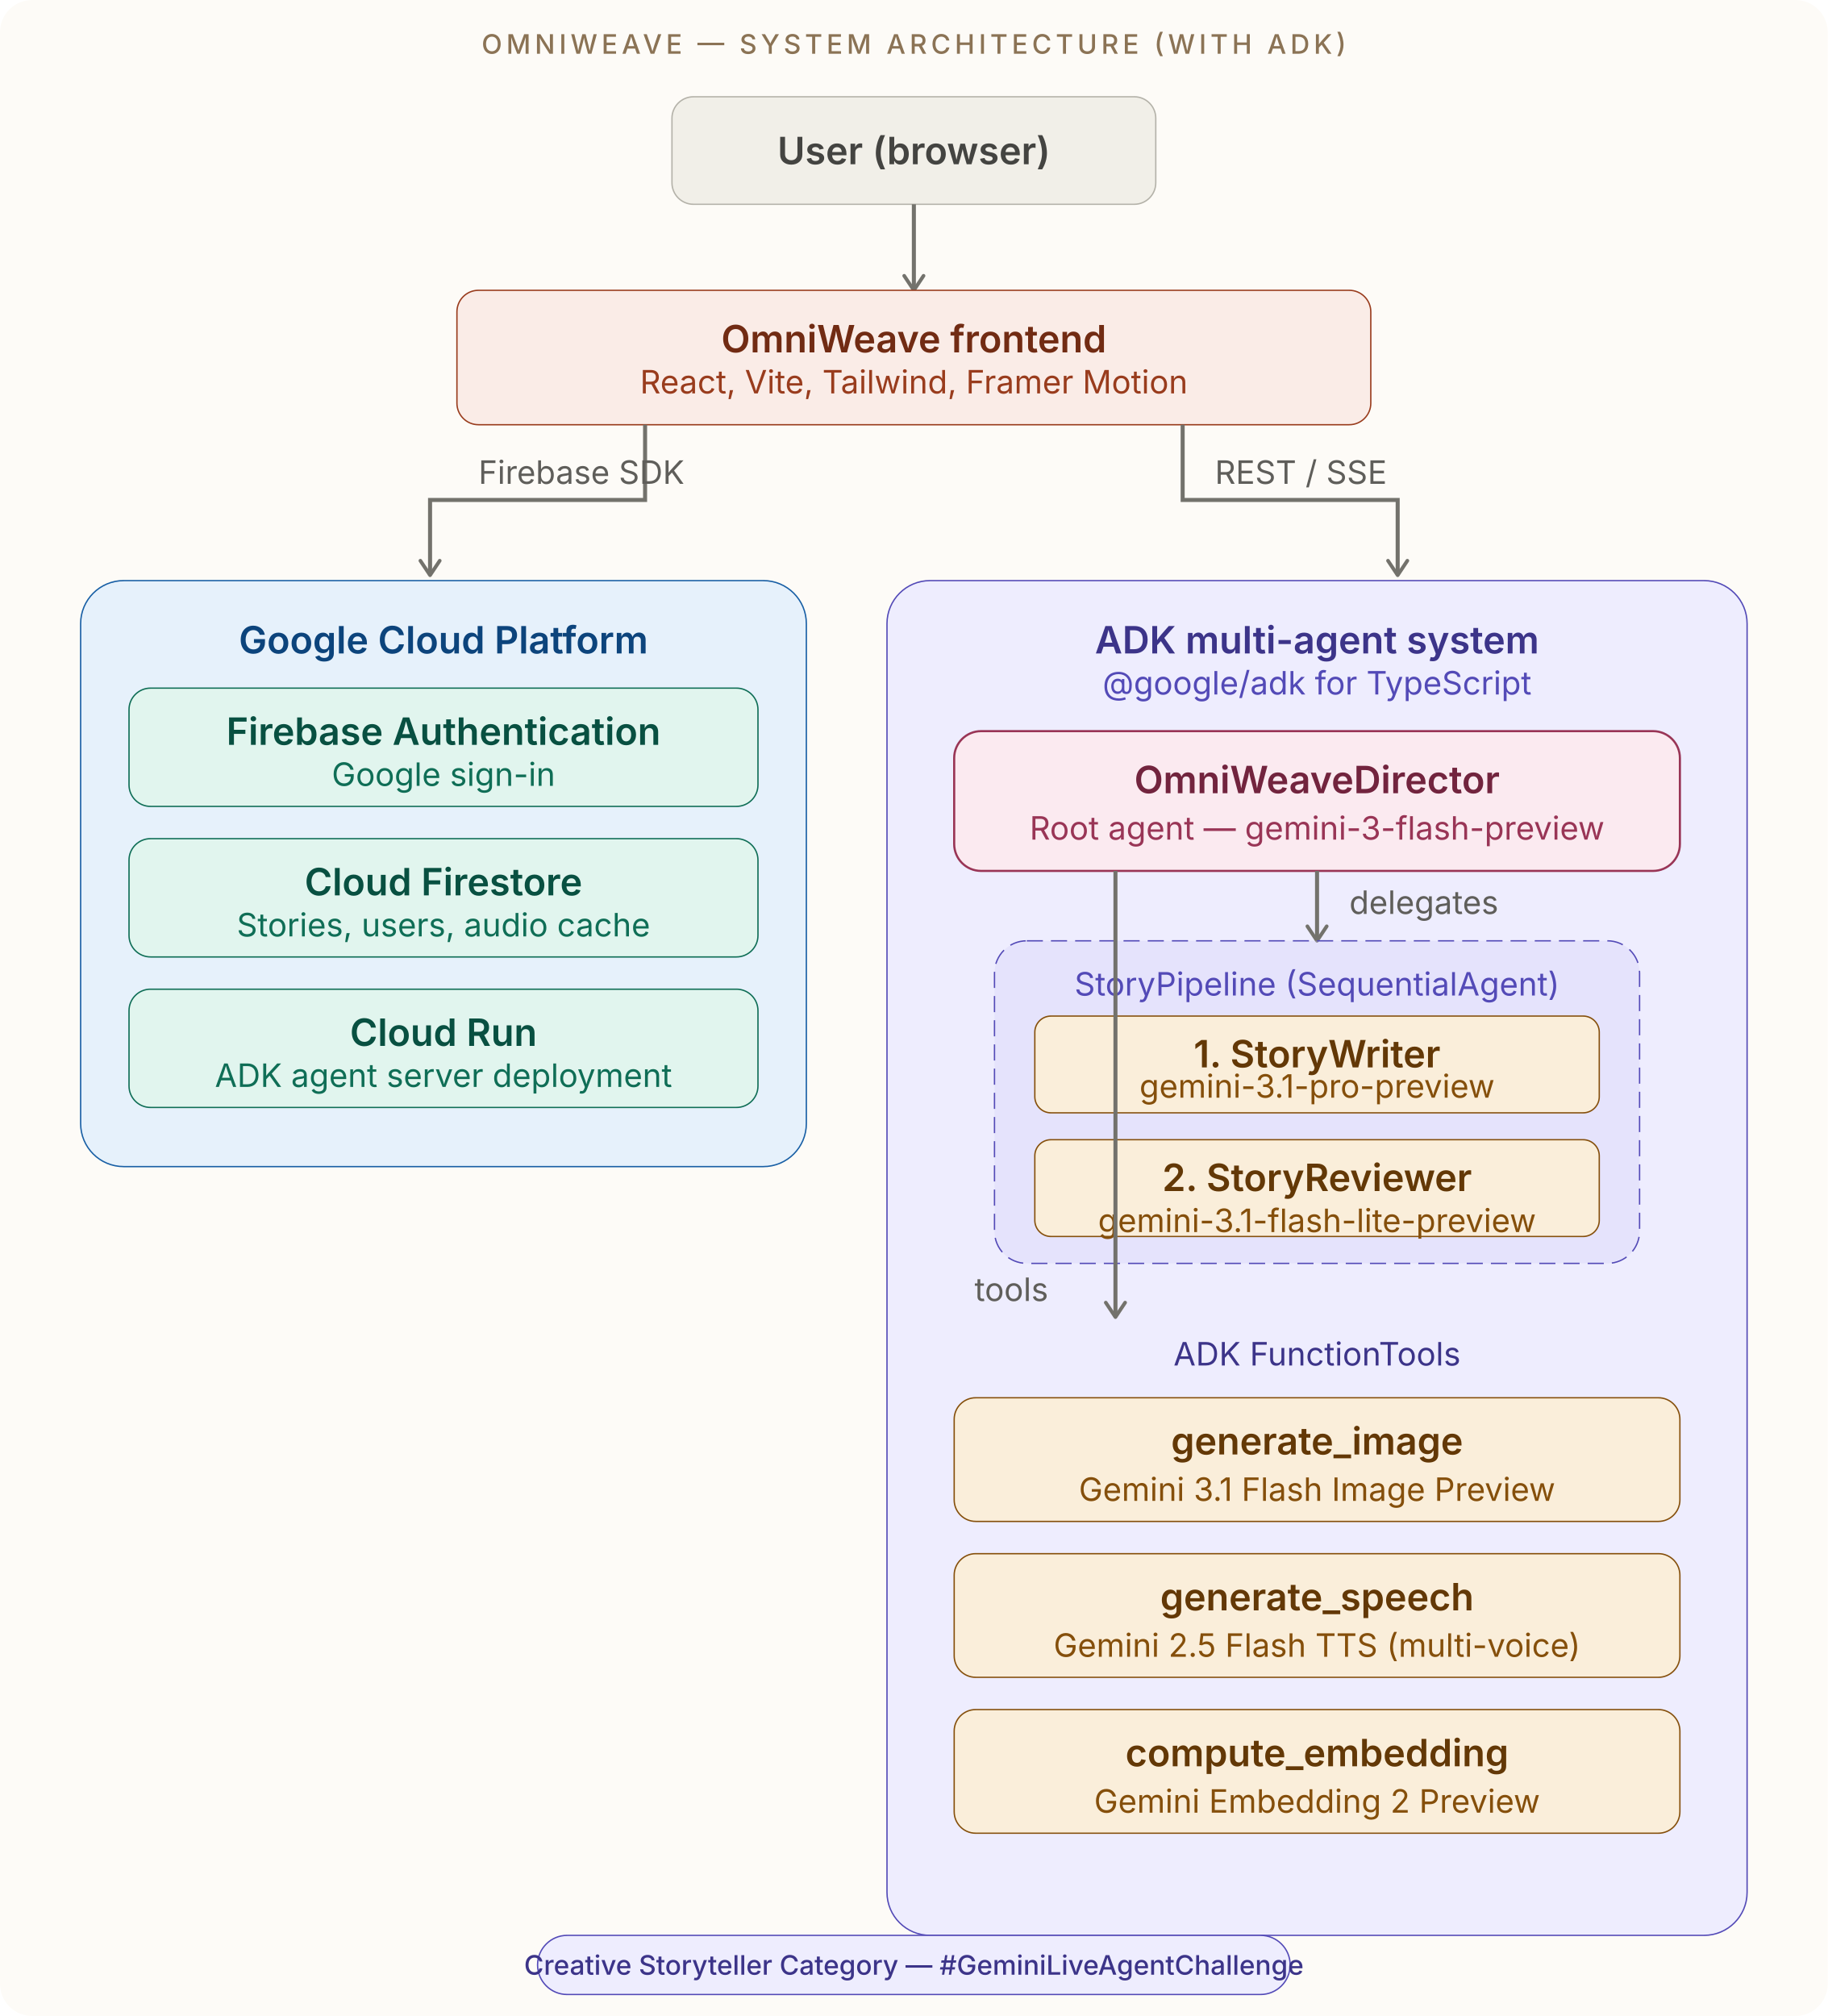
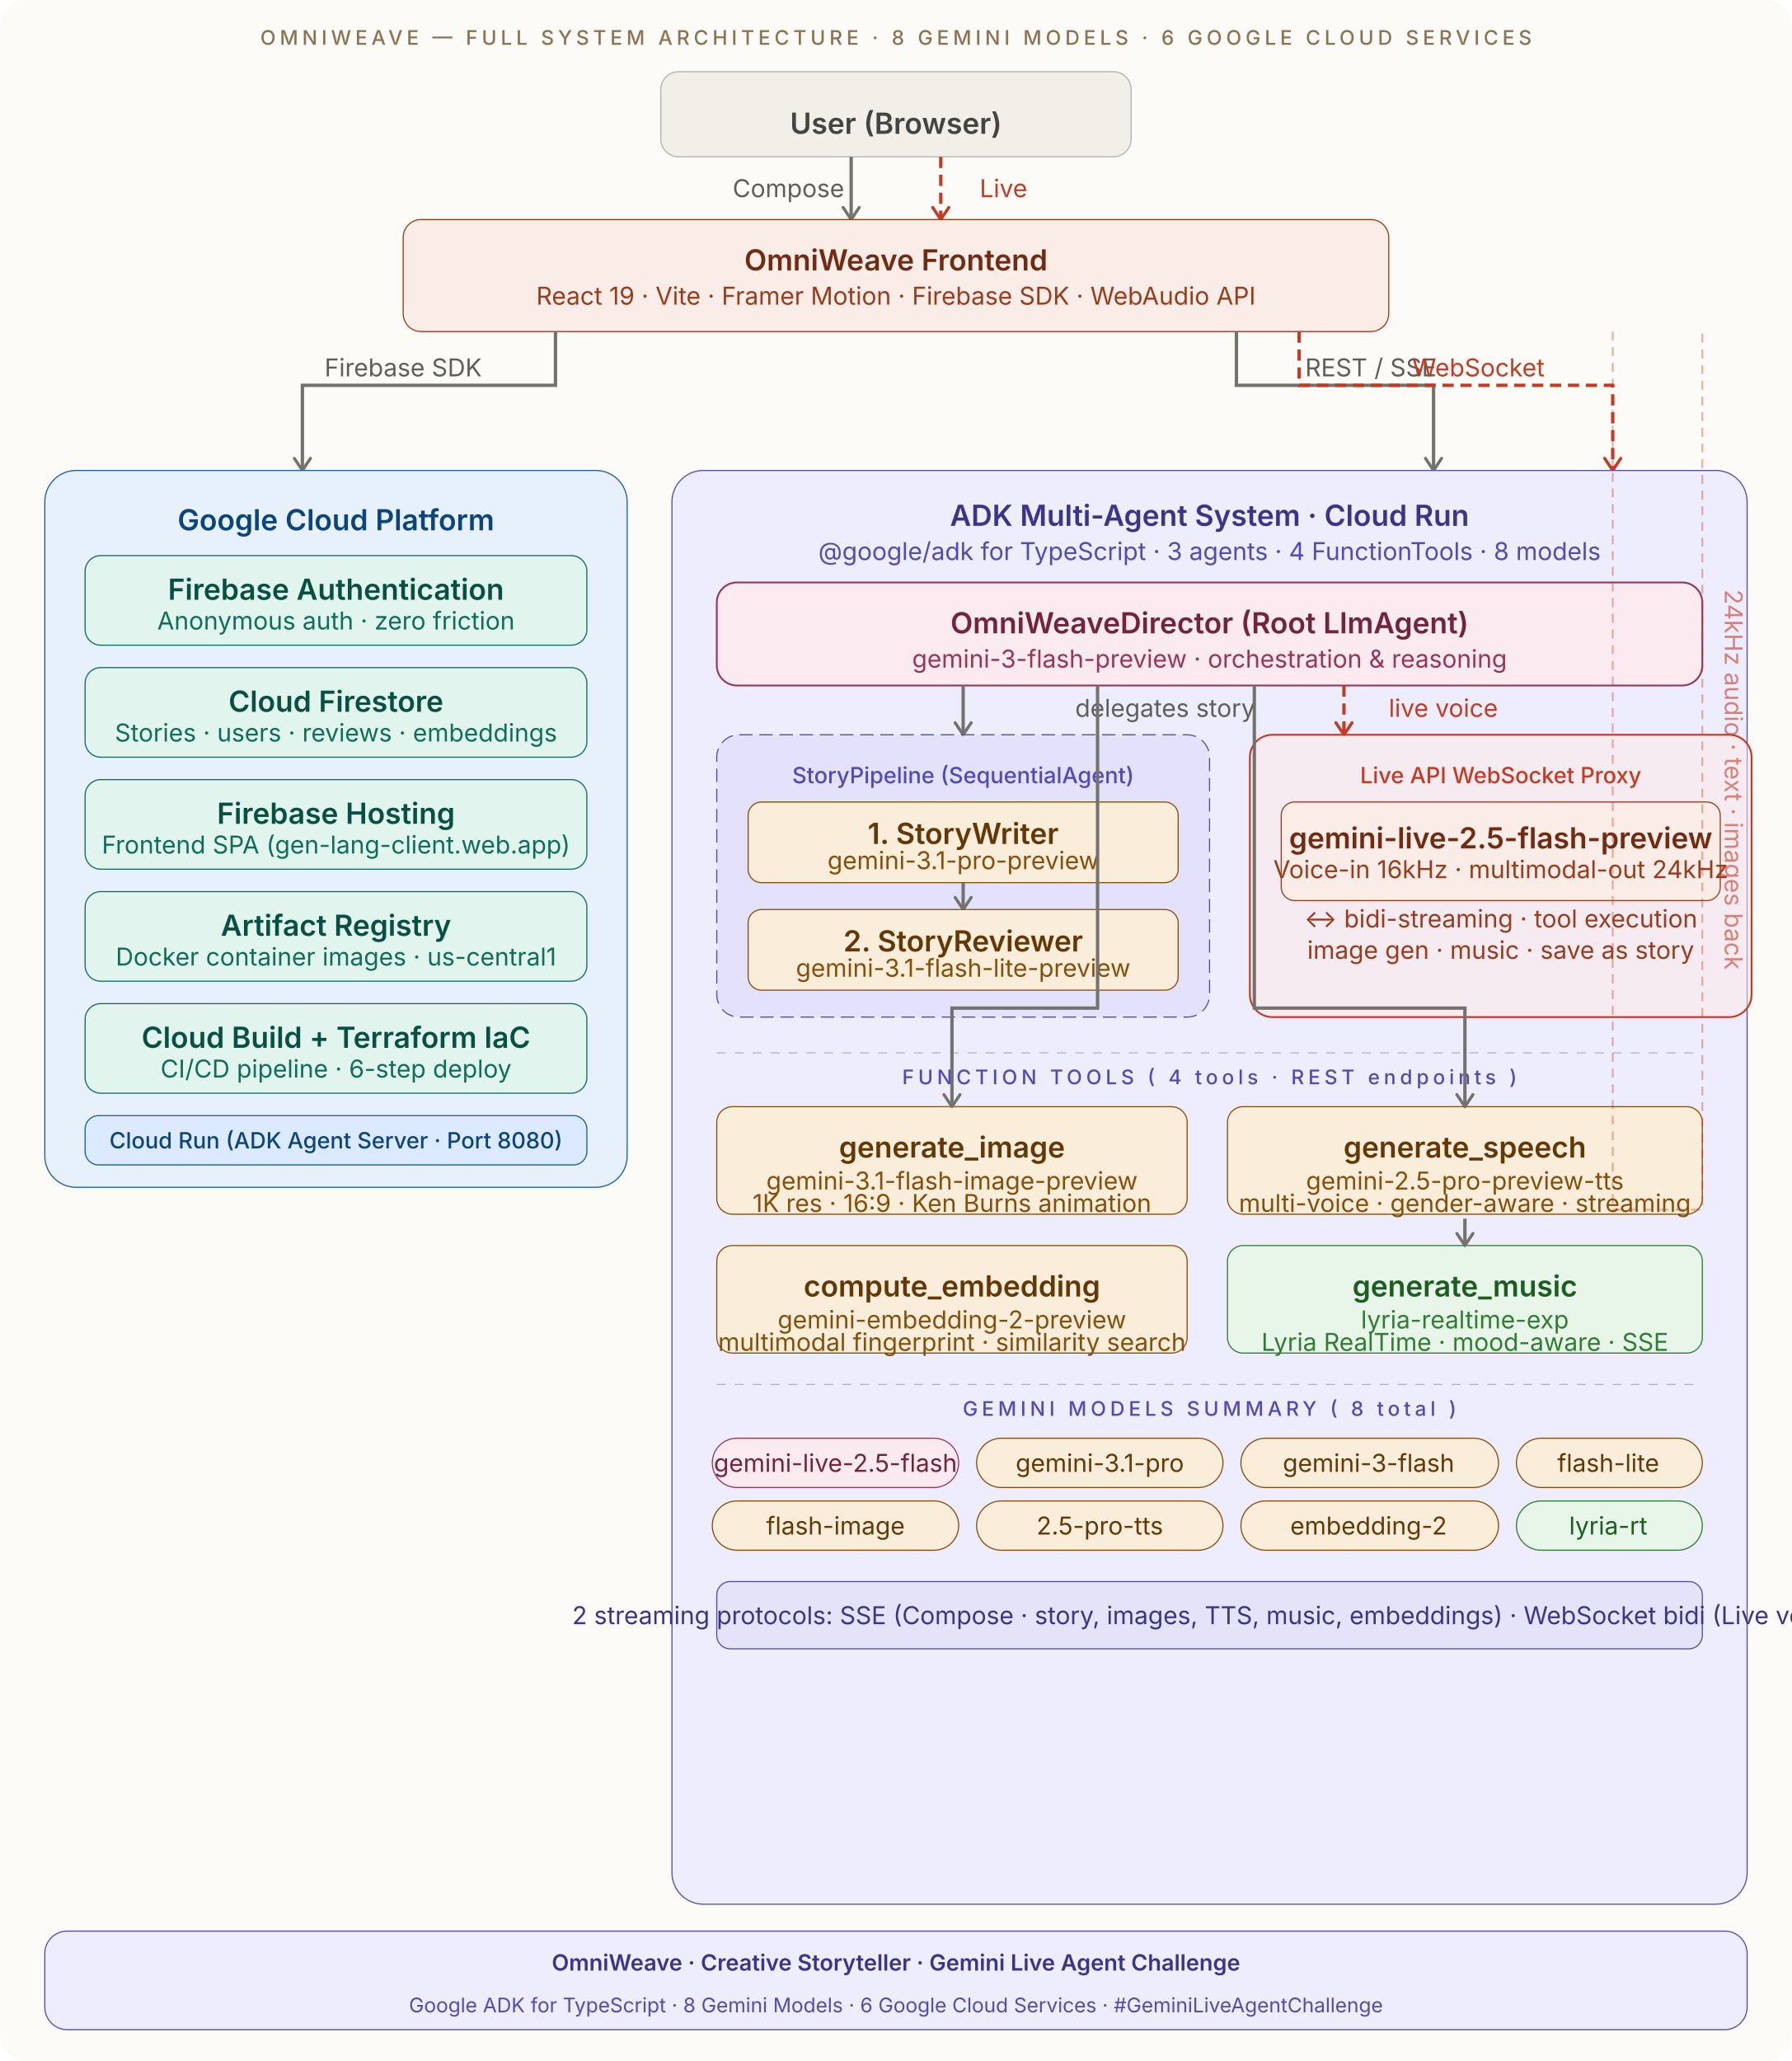
- <svg xmlns="http://www.w3.org/2000/svg" width="1360" height="1500" viewBox="0 0 680 750">
+ <svg xmlns="http://www.w3.org/2000/svg" width="1600" height="1840" viewBox="0 0 800 920">
  <style>
    text { font-family: 'Inter', 'Helvetica Neue', Arial, sans-serif; }
-     .th { font-size: 14px; font-weight: 600; }
-     .ts { font-size: 12px; font-weight: 400; }
-     .tl { font-size: 10px; font-weight: 500; letter-spacing: 1.5px; }
-     .arr { stroke: #73726c; stroke-width: 1.5; }
+     .th  { font-size: 13px; font-weight: 600; }
+     .ts  { font-size: 11px; font-weight: 400; }
+     .tl  { font-size: 9px;  font-weight: 500; letter-spacing: 1.8px; }
+     .tm  { font-size: 10px; font-weight: 500; }
+     .arr { stroke: #73726c; stroke-width: 1.5; fill: none; }
+     .arr-live { stroke: #C23B22; stroke-width: 1.5; fill: none; stroke-dasharray: 5 3; }
  </style>
  <defs>
    <marker id="arrow" viewBox="0 0 10 10" refX="8" refY="5" markerWidth="6" markerHeight="6" orient="auto-start-reverse">
      <path d="M2 1L8 5L2 9" fill="none" stroke="context-stroke" stroke-width="1.5" stroke-linecap="round" stroke-linejoin="round" />
    </marker>
+     <marker id="arrow-live" viewBox="0 0 10 10" refX="8" refY="5" markerWidth="6" markerHeight="6" orient="auto-start-reverse">
+       <path d="M2 1L8 5L2 9" fill="none" stroke="#C23B22" stroke-width="1.5" stroke-linecap="round" stroke-linejoin="round" />
+     </marker>
  </defs>
-   <rect width="680" height="750" fill="#fdfbf7" rx="12" />
-   <text x="340" y="20" text-anchor="middle" class="tl" fill="#8b7355">OMNIWEAVE — SYSTEM ARCHITECTURE (WITH ADK)</text>
-   <rect x="250" y="36" width="180" height="40" rx="8" fill="#F1EFE8" stroke="#B4B2A9" stroke-width="0.5" />
-   <text class="th" x="340" y="56" text-anchor="middle" dominant-baseline="central" fill="#444441">User (browser)</text>
-   <line x1="340" y1="76" x2="340" y2="108" class="arr" marker-end="url(#arrow)" />
-   <rect x="170" y="108" width="340" height="50" rx="8" fill="#FAECE7" stroke="#993C1D" stroke-width="0.5" />
-   <text class="th" x="340" y="126" text-anchor="middle" dominant-baseline="central" fill="#712B13">OmniWeave frontend</text>
-   <text class="ts" x="340" y="142" text-anchor="middle" dominant-baseline="central" fill="#993C1D">React, Vite, Tailwind, Framer Motion</text>
-   <path d="M240 158 L240 186 L160 186 L160 214" fill="none" class="arr" marker-end="url(#arrow)" />
-   <text class="ts" x="178" y="180" fill="#5F5E5A">Firebase SDK</text>
-   <path d="M440 158 L440 186 L520 186 L520 214" fill="none" class="arr" marker-end="url(#arrow)" />
-   <text class="ts" x="452" y="180" fill="#5F5E5A">REST / SSE</text>
-   <rect x="30" y="216" width="270" height="218" rx="16" fill="#E6F1FB" stroke="#185FA5" stroke-width="0.5" />
-   <text class="th" x="165" y="238" text-anchor="middle" dominant-baseline="central" fill="#0C447C">Google Cloud Platform</text>
-   <rect x="48" y="256" width="234" height="44" rx="8" fill="#E1F5EE" stroke="#0F6E56" stroke-width="0.5" />
-   <text class="th" x="165" y="272" text-anchor="middle" dominant-baseline="central" fill="#085041">Firebase Authentication</text>
-   <text class="ts" x="165" y="288" text-anchor="middle" dominant-baseline="central" fill="#0F6E56">Google sign-in</text>
-   <rect x="48" y="312" width="234" height="44" rx="8" fill="#E1F5EE" stroke="#0F6E56" stroke-width="0.5" />
-   <text class="th" x="165" y="328" text-anchor="middle" dominant-baseline="central" fill="#085041">Cloud Firestore</text>
-   <text class="ts" x="165" y="344" text-anchor="middle" dominant-baseline="central" fill="#0F6E56">Stories, users, audio cache</text>
-   <rect x="48" y="368" width="234" height="44" rx="8" fill="#E1F5EE" stroke="#0F6E56" stroke-width="0.5" />
-   <text class="th" x="165" y="384" text-anchor="middle" dominant-baseline="central" fill="#085041">Cloud Run</text>
-   <text class="ts" x="165" y="400" text-anchor="middle" dominant-baseline="central" fill="#0F6E56">ADK agent server deployment</text>
-   <rect x="330" y="216" width="320" height="504" rx="16" fill="#EEEDFE" stroke="#534AB7" stroke-width="0.5" />
-   <text class="th" x="490" y="238" text-anchor="middle" dominant-baseline="central" fill="#3C3489">ADK multi-agent system</text>
-   <text class="ts" x="490" y="254" text-anchor="middle" dominant-baseline="central" fill="#534AB7">@google/adk for TypeScript</text>
-   <rect x="355" y="272" width="270" height="52" rx="10" fill="#FBEAF0" stroke="#993556" stroke-width="0.8" />
-   <text class="th" x="490" y="290" text-anchor="middle" dominant-baseline="central" fill="#72243E">OmniWeaveDirector</text>
-   <text class="ts" x="490" y="308" text-anchor="middle" dominant-baseline="central" fill="#993556">Root agent — gemini-3-flash-preview</text>
-   <line x1="490" y1="324" x2="490" y2="350" class="arr" marker-end="url(#arrow)" />
-   <text class="ts" x="502" y="340" fill="#5F5E5A">delegates</text>
-   <rect x="370" y="350" width="240" height="120" rx="12" fill="rgba(206,203,246,0.3)" stroke="#534AB7" stroke-width="0.5" stroke-dasharray="6 3" />
-   <text class="ts" x="490" y="366" text-anchor="middle" dominant-baseline="central" fill="#534AB7" font-weight="600">StoryPipeline (SequentialAgent)</text>
-   <rect x="385" y="378" width="210" height="36" rx="6" fill="#FAEEDA" stroke="#854F0B" stroke-width="0.5" />
-   <text class="th" x="490" y="392" text-anchor="middle" dominant-baseline="central" fill="#633806">1. StoryWriter</text>
-   <text class="ts" x="490" y="404" text-anchor="middle" dominant-baseline="central" fill="#854F0B">gemini-3.1-pro-preview</text>
-   <rect x="385" y="424" width="210" height="36" rx="6" fill="#FAEEDA" stroke="#854F0B" stroke-width="0.5" />
-   <text class="th" x="490" y="438" text-anchor="middle" dominant-baseline="central" fill="#633806">2. StoryReviewer</text>
-   <text class="ts" x="490" y="454" text-anchor="middle" dominant-baseline="central" fill="#854F0B">gemini-3.1-flash-lite-preview</text>
-   <path d="M415 324 L415 340 L415 490" fill="none" class="arr" marker-end="url(#arrow)" />
-   <text class="ts" x="390" y="484" fill="#5F5E5A" text-anchor="end">tools</text>
-   <text class="ts" x="490" y="508" text-anchor="middle" fill="#3C3489" font-weight="600">ADK FunctionTools</text>
-   <rect x="355" y="520" width="270" height="46" rx="8" fill="#FAEEDA" stroke="#854F0B" stroke-width="0.5" />
-   <text class="th" x="490" y="536" text-anchor="middle" dominant-baseline="central" fill="#633806">generate_image</text>
-   <text class="ts" x="490" y="554" text-anchor="middle" dominant-baseline="central" fill="#854F0B">Gemini 3.1 Flash Image Preview</text>
-   <rect x="355" y="578" width="270" height="46" rx="8" fill="#FAEEDA" stroke="#854F0B" stroke-width="0.5" />
-   <text class="th" x="490" y="594" text-anchor="middle" dominant-baseline="central" fill="#633806">generate_speech</text>
-   <text class="ts" x="490" y="612" text-anchor="middle" dominant-baseline="central" fill="#854F0B">Gemini 2.5 Flash TTS (multi-voice)</text>
-   <rect x="355" y="636" width="270" height="46" rx="8" fill="#FAEEDA" stroke="#854F0B" stroke-width="0.5" />
-   <text class="th" x="490" y="652" text-anchor="middle" dominant-baseline="central" fill="#633806">compute_embedding</text>
-   <text class="ts" x="490" y="670" text-anchor="middle" dominant-baseline="central" fill="#854F0B">Gemini Embedding 2 Preview</text>
-   <rect x="200" y="720" width="280" height="22" rx="11" fill="#EEEDFE" stroke="#534AB7" stroke-width="0.5" />
-   <text x="340" y="731" text-anchor="middle" dominant-baseline="central" font-size="10" font-weight="500" fill="#3C3489" font-family="'Inter', sans-serif">Creative Storyteller Category — #GeminiLiveAgentChallenge</text>
+   <rect width="800" height="920" fill="#fdfbf7" rx="12" />
+   <text x="400" y="20" text-anchor="middle" class="tl" fill="#8b7355">OMNIWEAVE — FULL SYSTEM ARCHITECTURE  ·  8 GEMINI MODELS  ·  6 GOOGLE CLOUD SERVICES</text>
+   <rect x="295" y="32" width="210" height="38" rx="8" fill="#F1EFE8" stroke="#B4B2A9" stroke-width="0.5" />
+   <text class="th" x="400" y="55" text-anchor="middle" dominant-baseline="central" fill="#444441">User (Browser)</text>
+   <line x1="380" y1="70" x2="380" y2="98" class="arr" marker-end="url(#arrow)" />
+   <text class="ts" x="352" y="88" fill="#5F5E5A" text-anchor="middle">Compose</text>
+   <line x1="420" y1="70" x2="420" y2="98" class="arr-live" marker-end="url(#arrow-live)" />
+   <text class="ts" x="448" y="88" fill="#C23B22" text-anchor="middle">Live</text>
+   <rect x="180" y="98" width="440" height="50" rx="8" fill="#FAECE7" stroke="#993C1D" stroke-width="0.5" />
+   <text class="th" x="400" y="116" text-anchor="middle" dominant-baseline="central" fill="#712B13">OmniWeave Frontend</text>
+   <text class="ts" x="400" y="132" text-anchor="middle" dominant-baseline="central" fill="#993C1D">React 19 · Vite · Framer Motion · Firebase SDK · WebAudio API</text>
+   <path d="M248 148 L248 172 L135 172 L135 210" fill="none" class="arr" marker-end="url(#arrow)" />
+   <text class="ts" x="180" y="168" fill="#5F5E5A" text-anchor="middle">Firebase SDK</text>
+   <path d="M552 148 L552 172 L640 172 L640 210" fill="none" class="arr" marker-end="url(#arrow)" />
+   <text class="ts" x="612" y="168" fill="#5F5E5A" text-anchor="middle">REST / SSE</text>
+   <path d="M580 148 L580 172 L720 172 L720 210" fill="none" class="arr-live" marker-end="url(#arrow-live)" />
+   <text class="ts" x="660" y="168" fill="#C23B22" text-anchor="middle">WebSocket</text>
+   <rect x="20" y="210" width="260" height="320" rx="14" fill="#E6F1FB" stroke="#185FA5" stroke-width="0.5" />
+   <text class="th" x="150" y="232" text-anchor="middle" dominant-baseline="central" fill="#0C447C">Google Cloud Platform</text>
+   <rect x="38" y="248" width="224" height="40" rx="7" fill="#E1F5EE" stroke="#0F6E56" stroke-width="0.5" />
+   <text class="th" x="150" y="263" text-anchor="middle" dominant-baseline="central" fill="#085041">Firebase Authentication</text>
+   <text class="ts" x="150" y="277" text-anchor="middle" dominant-baseline="central" fill="#0F6E56">Anonymous auth · zero friction</text>
+   <rect x="38" y="298" width="224" height="40" rx="7" fill="#E1F5EE" stroke="#0F6E56" stroke-width="0.5" />
+   <text class="th" x="150" y="313" text-anchor="middle" dominant-baseline="central" fill="#085041">Cloud Firestore</text>
+   <text class="ts" x="150" y="327" text-anchor="middle" dominant-baseline="central" fill="#0F6E56">Stories · users · reviews · embeddings</text>
+   <rect x="38" y="348" width="224" height="40" rx="7" fill="#E1F5EE" stroke="#0F6E56" stroke-width="0.5" />
+   <text class="th" x="150" y="363" text-anchor="middle" dominant-baseline="central" fill="#085041">Firebase Hosting</text>
+   <text class="ts" x="150" y="377" text-anchor="middle" dominant-baseline="central" fill="#0F6E56">Frontend SPA (gen-lang-client.web.app)</text>
+   <rect x="38" y="398" width="224" height="40" rx="7" fill="#E1F5EE" stroke="#0F6E56" stroke-width="0.5" />
+   <text class="th" x="150" y="413" text-anchor="middle" dominant-baseline="central" fill="#085041">Artifact Registry</text>
+   <text class="ts" x="150" y="427" text-anchor="middle" dominant-baseline="central" fill="#0F6E56">Docker container images · us-central1</text>
+   <rect x="38" y="448" width="224" height="40" rx="7" fill="#E1F5EE" stroke="#0F6E56" stroke-width="0.5" />
+   <text class="th" x="150" y="463" text-anchor="middle" dominant-baseline="central" fill="#085041">Cloud Build + Terraform IaC</text>
+   <text class="ts" x="150" y="477" text-anchor="middle" dominant-baseline="central" fill="#0F6E56">CI/CD pipeline · 6-step deploy</text>
+   <rect x="38" y="498" width="224" height="22" rx="6" fill="#dbeafe" stroke="#185FA5" stroke-width="0.5" />
+   <text class="tm" x="150" y="509" text-anchor="middle" dominant-baseline="central" fill="#0C447C">Cloud Run (ADK Agent Server · Port 8080)</text>
+   <rect x="300" y="210" width="480" height="640" rx="14" fill="#EEEDFE" stroke="#534AB7" stroke-width="0.5" />
+   <text class="th" x="540" y="230" text-anchor="middle" dominant-baseline="central" fill="#3C3489">ADK Multi-Agent System · Cloud Run</text>
+   <text class="ts" x="540" y="246" text-anchor="middle" dominant-baseline="central" fill="#534AB7">@google/adk for TypeScript  ·  3 agents  ·  4 FunctionTools  ·  8 models</text>
+   <rect x="320" y="260" width="440" height="46" rx="9" fill="#FBEAF0" stroke="#993556" stroke-width="0.8" />
+   <text class="th" x="540" y="278" text-anchor="middle" dominant-baseline="central" fill="#72243E">OmniWeaveDirector (Root LlmAgent)</text>
+   <text class="ts" x="540" y="294" text-anchor="middle" dominant-baseline="central" fill="#993556">gemini-3-flash-preview · orchestration &amp; reasoning</text>
+   <line x1="430" y1="306" x2="430" y2="328" class="arr" marker-end="url(#arrow)" />
+   <text class="ts" x="480" y="320" fill="#5F5E5A">delegates story</text>
+   <rect x="320" y="328" width="220" height="126" rx="10" fill="rgba(206,203,246,0.35)" stroke="#534AB7" stroke-width="0.5" stroke-dasharray="6 3" />
+   <text class="tm" x="430" y="346" text-anchor="middle" dominant-baseline="central" fill="#534AB7" font-weight="600">StoryPipeline (SequentialAgent)</text>
+   <rect x="334" y="358" width="192" height="36" rx="6" fill="#FAEEDA" stroke="#854F0B" stroke-width="0.5" />
+   <text class="th" x="430" y="372" text-anchor="middle" dominant-baseline="central" fill="#633806">1. StoryWriter</text>
+   <text class="ts" x="430" y="384" text-anchor="middle" dominant-baseline="central" fill="#854F0B">gemini-3.1-pro-preview</text>
+   <line x1="430" y1="394" x2="430" y2="406" class="arr" marker-end="url(#arrow)" />
+   <rect x="334" y="406" width="192" height="36" rx="6" fill="#FAEEDA" stroke="#854F0B" stroke-width="0.5" />
+   <text class="th" x="430" y="420" text-anchor="middle" dominant-baseline="central" fill="#633806">2. StoryReviewer</text>
+   <text class="ts" x="430" y="432" text-anchor="middle" dominant-baseline="central" fill="#854F0B">gemini-3.1-flash-lite-preview</text>
+   <path d="M600 306 L600 328" fill="none" class="arr-live" marker-end="url(#arrow-live)" />
+   <text class="ts" x="620" y="320" fill="#C23B22">live voice</text>
+   <rect x="558" y="328" width="224" height="126" rx="10" fill="rgba(255,235,230,0.5)" stroke="#C23B22" stroke-width="0.8" />
+   <text class="tm" x="670" y="346" text-anchor="middle" dominant-baseline="central" fill="#C23B22" font-weight="600">Live API WebSocket Proxy</text>
+   <rect x="572" y="358" width="196" height="44" rx="6" fill="#FAECE7" stroke="#993C1D" stroke-width="0.5" />
+   <text class="th" x="670" y="374" text-anchor="middle" dominant-baseline="central" fill="#712B13">gemini-live-2.5-flash-preview</text>
+   <text class="ts" x="670" y="388" text-anchor="middle" dominant-baseline="central" fill="#993C1D">Voice-in 16kHz · multimodal-out 24kHz</text>
+   <text class="ts" x="670" y="414" text-anchor="middle" fill="#993C1D">↔ bidi-streaming · tool execution</text>
+   <text class="ts" x="670" y="428" text-anchor="middle" fill="#993C1D">image gen · music · save as story</text>
+   <line x1="320" y1="470" x2="760" y2="470" stroke="#B4B2C9" stroke-width="0.5" stroke-dasharray="4 4" />
+   <text class="tl" x="540" y="484" text-anchor="middle" fill="#534AB7">FUNCTION TOOLS ( 4 tools · REST endpoints )</text>
+   <rect x="320" y="494" width="210" height="48" rx="7" fill="#FAEEDA" stroke="#854F0B" stroke-width="0.5" />
+   <text class="th" x="425" y="512" text-anchor="middle" dominant-baseline="central" fill="#633806">generate_image</text>
+   <text class="ts" x="425" y="527" text-anchor="middle" dominant-baseline="central" fill="#854F0B">gemini-3.1-flash-image-preview</text>
+   <text class="ts" x="425" y="537" text-anchor="middle" dominant-baseline="central" fill="#854F0B">1K res · 16:9 · Ken Burns animation</text>
+   <rect x="548" y="494" width="212" height="48" rx="7" fill="#FAEEDA" stroke="#854F0B" stroke-width="0.5" />
+   <text class="th" x="654" y="512" text-anchor="middle" dominant-baseline="central" fill="#633806">generate_speech</text>
+   <text class="ts" x="654" y="527" text-anchor="middle" dominant-baseline="central" fill="#854F0B">gemini-2.5-pro-preview-tts</text>
+   <text class="ts" x="654" y="537" text-anchor="middle" dominant-baseline="central" fill="#854F0B">multi-voice · gender-aware · streaming</text>
+   <rect x="320" y="556" width="210" height="48" rx="7" fill="#FAEEDA" stroke="#854F0B" stroke-width="0.5" />
+   <text class="th" x="425" y="574" text-anchor="middle" dominant-baseline="central" fill="#633806">compute_embedding</text>
+   <text class="ts" x="425" y="589" text-anchor="middle" dominant-baseline="central" fill="#854F0B">gemini-embedding-2-preview</text>
+   <text class="ts" x="425" y="599" text-anchor="middle" dominant-baseline="central" fill="#854F0B">multimodal fingerprint · similarity search</text>
+   <rect x="548" y="556" width="212" height="48" rx="7" fill="#e8f5e9" stroke="#2e7d32" stroke-width="0.5" />
+   <text class="th" x="654" y="574" text-anchor="middle" dominant-baseline="central" fill="#1b5e20">generate_music</text>
+   <text class="ts" x="654" y="589" text-anchor="middle" dominant-baseline="central" fill="#2e7d32">lyria-realtime-exp</text>
+   <text class="ts" x="654" y="599" text-anchor="middle" dominant-baseline="central" fill="#2e7d32">Lyria RealTime · mood-aware · SSE</text>
+   <line x1="320" y1="618" x2="760" y2="618" stroke="#B4B2C9" stroke-width="0.5" stroke-dasharray="4 4" />
+   <text class="tl" x="540" y="632" text-anchor="middle" fill="#534AB7">GEMINI MODELS SUMMARY ( 8 total )</text>
+   <rect x="318" y="642" width="110" height="22" rx="11" fill="#FBEAF0" stroke="#993556" stroke-width="0.5" />
+   <text class="ts" x="373" y="653" text-anchor="middle" dominant-baseline="central" fill="#72243E">gemini-live-2.5-flash</text>
+   <rect x="436" y="642" width="110" height="22" rx="11" fill="#FAEEDA" stroke="#854F0B" stroke-width="0.5" />
+   <text class="ts" x="491" y="653" text-anchor="middle" dominant-baseline="central" fill="#633806">gemini-3.1-pro</text>
+   <rect x="554" y="642" width="115" height="22" rx="11" fill="#FAEEDA" stroke="#854F0B" stroke-width="0.5" />
+   <text class="ts" x="611" y="653" text-anchor="middle" dominant-baseline="central" fill="#633806">gemini-3-flash</text>
+   <rect x="677" y="642" width="83" height="22" rx="11" fill="#FAEEDA" stroke="#854F0B" stroke-width="0.5" />
+   <text class="ts" x="718" y="653" text-anchor="middle" dominant-baseline="central" fill="#633806">flash-lite</text>
+   <rect x="318" y="670" width="110" height="22" rx="11" fill="#FAEEDA" stroke="#854F0B" stroke-width="0.5" />
+   <text class="ts" x="373" y="681" text-anchor="middle" dominant-baseline="central" fill="#633806">flash-image</text>
+   <rect x="436" y="670" width="110" height="22" rx="11" fill="#FAEEDA" stroke="#854F0B" stroke-width="0.5" />
+   <text class="ts" x="491" y="681" text-anchor="middle" dominant-baseline="central" fill="#633806">2.5-pro-tts</text>
+   <rect x="554" y="670" width="115" height="22" rx="11" fill="#FAEEDA" stroke="#854F0B" stroke-width="0.5" />
+   <text class="ts" x="611" y="681" text-anchor="middle" dominant-baseline="central" fill="#633806">embedding-2</text>
+   <rect x="677" y="670" width="83" height="22" rx="11" fill="#e8f5e9" stroke="#2e7d32" stroke-width="0.5" />
+   <text class="ts" x="718" y="681" text-anchor="middle" dominant-baseline="central" fill="#1b5e20">lyria-rt</text>
+   <rect x="320" y="706" width="440" height="30" rx="6" fill="rgba(83,74,183,0.06)" stroke="#534AB7" stroke-width="0.5" />
+   <text class="ts" x="540" y="721" text-anchor="middle" dominant-baseline="central" fill="#3C3489">
+     2 streaming protocols: SSE (Compose · story, images, TTS, music, embeddings) · WebSocket bidi (Live voice)
+   </text>
+   <path d="M490 306 L490 450 L425 450 L425 494" fill="none" class="arr" marker-end="url(#arrow)" />
+   <path d="M560 306 L560 450 L654 450 L654 494" fill="none" class="arr" marker-end="url(#arrow)" />
+   <rect x="20" y="862" width="760" height="44" rx="10" fill="#EEEDFE" stroke="#534AB7" stroke-width="0.5" />
+   <text x="400" y="876" text-anchor="middle" dominant-baseline="central" font-size="10" font-weight="600" fill="#3C3489" font-family="'Inter', sans-serif">OmniWeave · Creative Storyteller · Gemini Live Agent Challenge</text>
+   <text x="400" y="895" text-anchor="middle" dominant-baseline="central" font-size="9" fill="#534AB7" font-family="'Inter', sans-serif">Google ADK for TypeScript · 8 Gemini Models · 6 Google Cloud Services · #GeminiLiveAgentChallenge</text>
+   <line x1="654" y1="544" x2="654" y2="556" class="arr" stroke="#2e7d32" marker-end="url(#arrow)" />
+   <path d="M720 148 L720 540 L760 540 L760 148" fill="none" stroke="#C23B22" stroke-width="0.8" stroke-dasharray="4 3" opacity="0.4" />
+   <text class="ts" x="770" y="348" fill="#C23B22" transform="rotate(90,770,348)" text-anchor="middle" opacity="0.6">24kHz audio · text · images back</text>
</svg>
